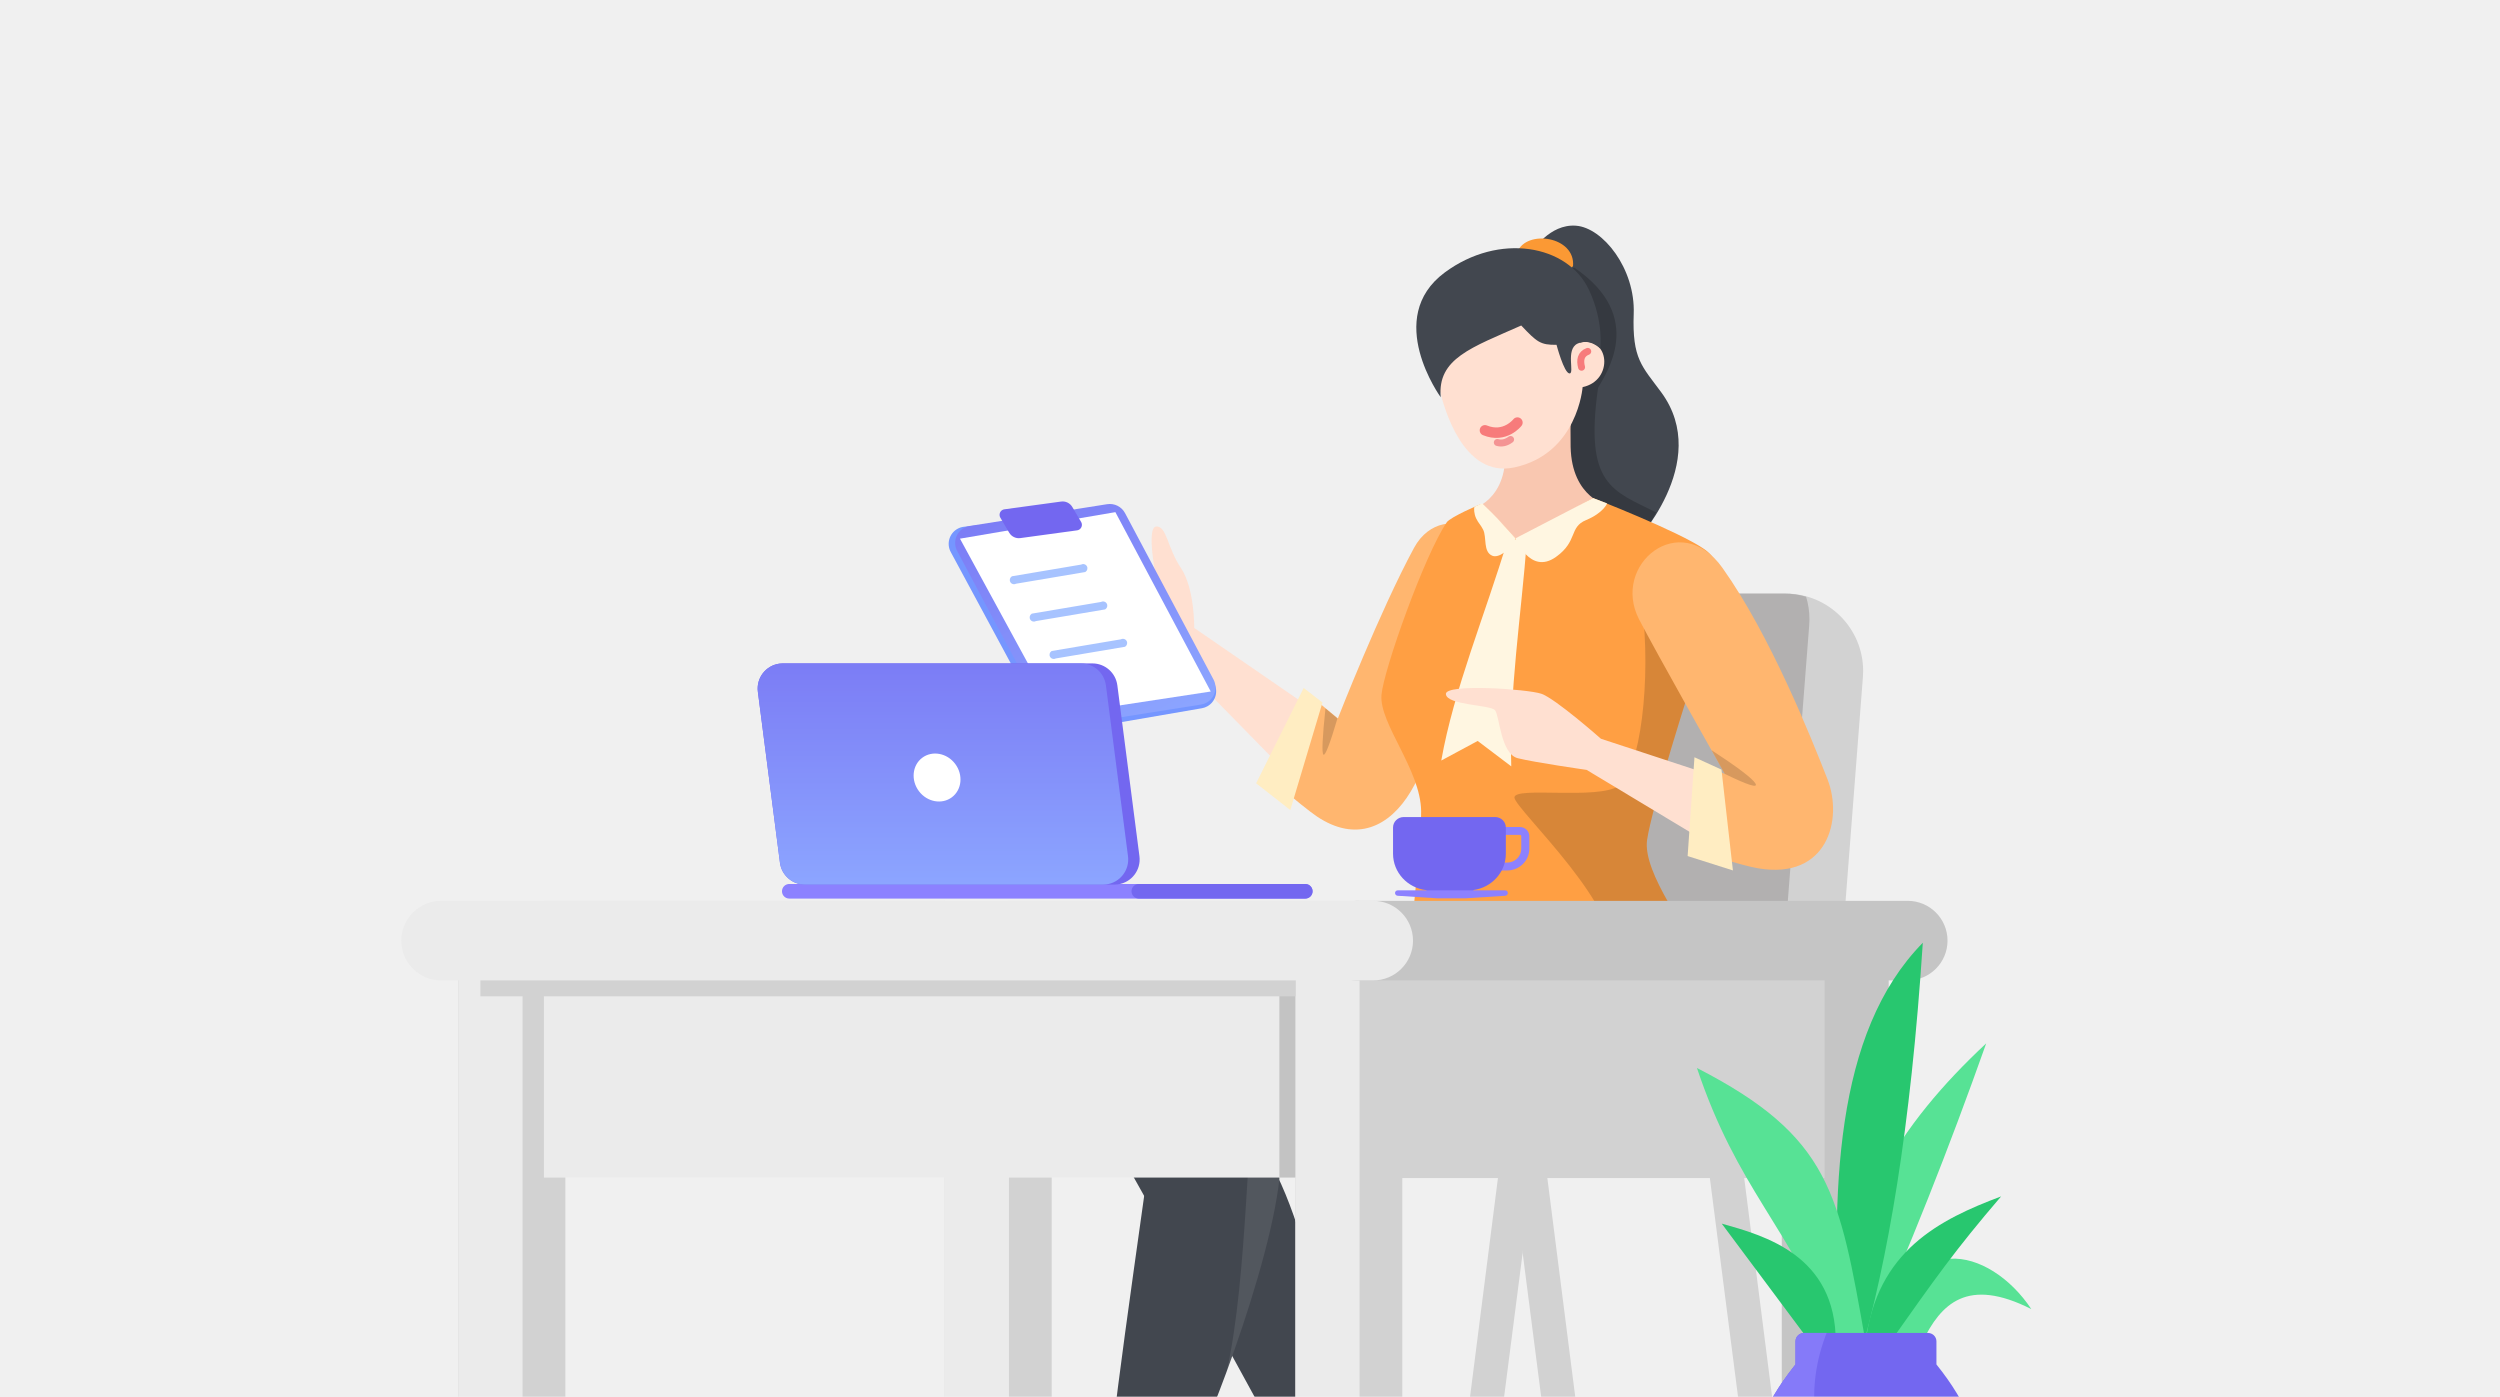
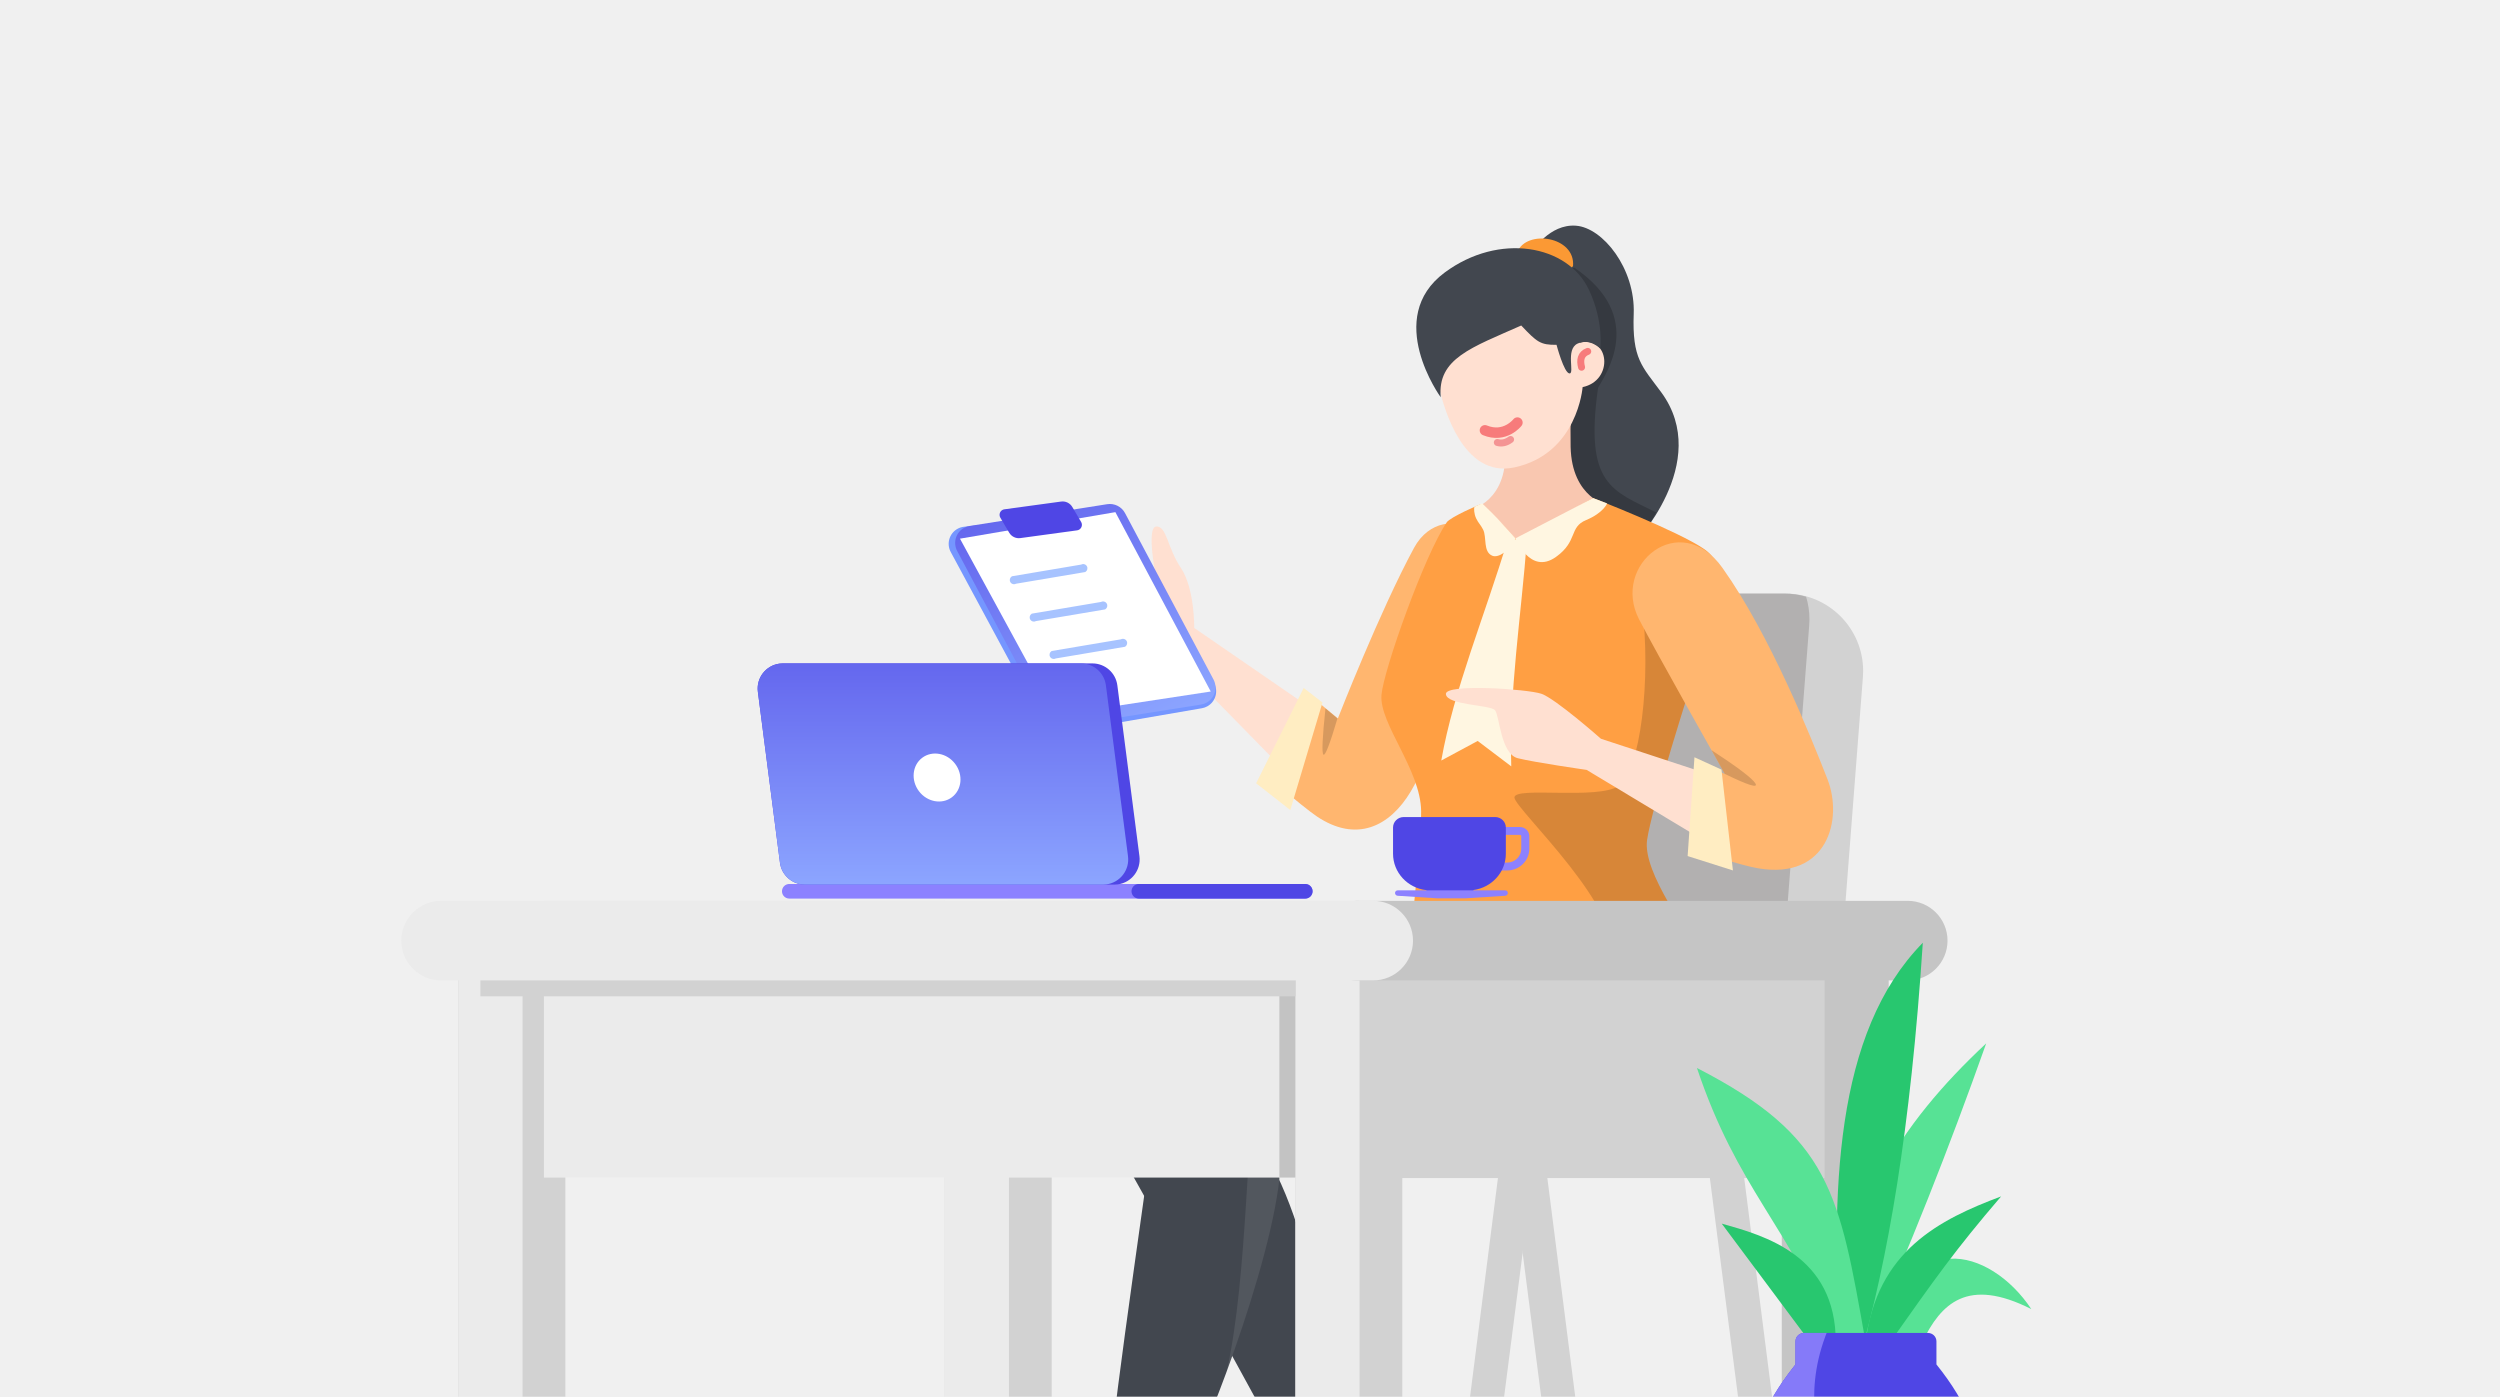
<svg xmlns="http://www.w3.org/2000/svg" xmlns:xlink="http://www.w3.org/1999/xlink" width="358px" height="200px" viewBox="0 0 358 200" version="1.1">
  <defs>
    <path d="M6,0 L352,0 C355.314,-6.08718376e-16 358,2.686 358,6 L358,200 L358,200 L0,200 L0,6 C-4.05812251e-16,2.686 2.686,6.08718376e-16 6,0 Z" id="path-1" />
    <linearGradient x1="68.669%" y1="-53.107%" x2="68.669%" y2="100%" id="linearGradient-3">
-       <stop stop-color="#7367F0" offset="0%" />
+       <stop stop-color="#4F46E5" offset="0%" />
      <stop stop-color="#8CA5FF" offset="100%" />
    </linearGradient>
    <linearGradient x1="68.669%" y1="-53.107%" x2="68.669%" y2="100%" id="linearGradient-4">
-       <stop stop-color="#7367F0" offset="0%" />
+       <stop stop-color="#4F46E5" offset="0%" />
      <stop stop-color="#8CA5FF" offset="100%" />
    </linearGradient>
    <path d="M7.952,0.064 L25.69,0.064 C26.366,0.064 26.914,0.603 26.914,1.268 L26.914,4.578 C31.399,10.144 33.642,15.71 33.642,21.277 C33.642,26.672 31.727,32.066 27.896,37.461 C27.668,37.784 27.293,37.976 26.894,37.976 L6.749,37.976 C6.349,37.976 5.975,37.784 5.746,37.461 C1.915,32.066 0,26.672 0,21.277 C0,15.815 2.159,10.354 6.477,4.893 L6.728,4.578 L6.728,1.268 C6.728,0.603 7.276,0.064 7.952,0.064 Z" id="path-5" />
  </defs>
  <g id="📝-Pages-New" stroke="none" stroke-width="1" fill="none" fill-rule="evenodd">
    <g id="Knowledge-Base" transform="translate(-670, -791)">
      <g id="Illustration" transform="translate(670, 791)">
        <mask id="mask-2" fill="white">
          <use xlink:href="#path-1" />
        </mask>
        <g id="Mask" />
        <g mask="url(#mask-2)">
          <g transform="translate(57, 30)">
            <g id="Chair4" transform="translate(121, 55)">
              <polygon id="Path" fill="#D2D2D2" points="38.077 71.363 28.831 143.879 33.679 143.815 42.925 72.042" />
              <polygon id="Path" fill="#D2D2D2" transform="translate(44.20678, 107.6211) scale(-1, 1) translate(-44.20678, -107.6211) " points="46.406 71.363 37.159 143.879 42.007 143.815 51.254 72.042" />
              <polygon id="Path" fill="#D2D2D2" transform="translate(72.39661, 107.6211) scale(-1, 1) translate(-72.39661, -107.6211) " points="74.596 71.363 65.349 143.879 70.197 143.815 79.444 72.042" />
              <path d="M0,75.186 C-5.12399906e-16,71.002 3.392,67.61 7.576,67.61 L36.218,67.61 C41.936,67.61 46.717,63.261 47.256,57.568 L51.76,10.042 C52.299,4.349 57.08,2.82683167e-15 62.798,0 L77.715,0 C83.839,6.51445281e-16 88.803,4.964 88.803,11.088 C88.803,11.374 88.792,11.659 88.77,11.944 L84.08,72.53 C83.633,78.304 78.817,82.762 73.025,82.762 L7.576,82.762 C3.392,82.762 5.12399906e-16,79.37 0,75.186 Z" id="Path" fill="#D2D2D2" />
              <path d="M77.51,-2.27373675e-13 C78.594,-2.27572851e-13 79.642,0.156 80.632,0.446 C80.945,1.469 81.113,2.555 81.113,3.68 C81.113,3.966 81.102,4.253 81.079,4.538 L76.394,64.893 C75.946,70.666 71.13,75.123 65.339,75.123 L0.071,75.123 L0.001,75.122 C0,75.073 9.36073955e-17,75.024 0,74.974 C6.90201459e-15,70.801 3.383,67.418 7.556,67.418 L36.107,67.418 C41.825,67.418 46.605,63.071 47.146,57.379 L51.645,10.039 C52.185,4.347 56.965,-2.24547053e-13 62.683,-2.27373675e-13 L77.51,-2.27373675e-13 Z" id="Combined-Shape" fill="#B2B0B0" />
            </g>
            <g id="Wom3.4" transform="translate(143, 100) scale(-1, 1) translate(-143, -100) translate(80, 0)">
              <g id="LLeg" transform="translate(28.09581, 104.5721)" fill="#42474F">
                <path d="M15.558,0.024 C22.487,0.333 61.05,8.844 68.057,10.29 C75.063,11.737 80.986,19.561 75.644,28.622 C69.643,38.793 54.16,67.679 50.401,74.191 C48.54,77.414 39.154,75.607 41.359,70.197 C45.469,60.113 47.378,34.78 57.857,25.544 C57.857,25.544 22.616,31.664 7.393,24.653 C-3.67,19.557 -1.167,-0.722 15.558,0.024 Z" id="Path" />
              </g>
              <g id="LArm" transform="translate(48.23367, 44.95087)">
                <path d="M43.754,14.969 C43.754,14.969 43.676,9.343 45.648,6.403 C47.62,3.463 47.698,0.34 49.191,0.442 C50.683,0.544 49.205,7.803 49.205,7.803 C49.205,7.803 51.099,7.081 52.459,6.168 C53.82,5.255 57.945,0.753 58.909,1.551 C60.543,2.91 57.911,10.578 56.477,12.111 C55.038,13.644 47.179,18.687 47.179,18.687 L27.93,38.329 L24.316,28.35 L43.754,14.969 Z" id="Path" fill="#FFE0D1" />
                <path d="M1.174,13.114 C4.398,20.574 10.299,34.278 12.732,38.367 C15.781,43.487 20.589,45.743 26.218,41.944 C27.214,41.272 29.23,39.651 32.266,37.082 L26.756,24.982 C24.374,26.944 23.183,27.925 23.183,27.925 C23.183,27.925 17.134,12.452 12.268,3.488 C8.054,-4.267 -3.732,1.772 1.174,13.114 Z" id="Path" fill="#FFB66F" />
                <path d="M23.245,27.933 C24.328,31.599 24.996,33.326 25.249,33.114 C25.503,32.902 25.406,30.696 24.959,26.496 L23.245,27.933 Z" id="Path" fill-opacity="0.16" fill="#000000" />
                <polygon id="Path-65" fill="#FFEDC2" points="25.387 25.652 29.994 41.05 34.888 37.217 28.077 23.567" />
              </g>
              <g id="Head" transform="translate(19.60132, 0)">
                <g id="Group-21" transform="translate(17.13841, 26.00611) rotate(12) translate(-17.13841, -26.00611) translate(4.638413, 2.506106)">
                  <path d="M15.016,2.524 C15.016,2.524 11.819,-0.875 8.127,0.216 C4.434,1.306 1.095,7.99 2.68,14.273 C4.258,20.557 3.073,21.85 1.159,26.085 C-3.983,37.477 9.656,46.638 9.656,46.638 L24.522,43.484 L19.211,15.738 L15.016,2.524 Z" id="Path" fill="#42474F" />
                  <path d="M9.606,6.059 C0.946,15.119 8.457,21.904 9.872,23.571 C14.734,36.855 10.866,38.412 5.454,42.76 L8.364,46.078 L16.706,42.599 L16.438,5.331 L9.606,6.059 Z" id="Path-50" fill-opacity="0.199" fill="#000000" />
                </g>
                <path d="M13.051,42.433 C13.051,42.433 18.329,41.374 18.485,33.986 C18.642,26.597 17.773,24.075 17.773,24.075 L27.726,23.895 C27.726,23.895 27.835,32.13 27.836,35.109 C27.841,42.351 33.426,43.191 33.426,43.191 C33.426,43.191 32.265,48.92 23.246,49.426 C16.204,49.822 13.051,42.433 13.051,42.433 Z" id="Path" fill="#F9C7B0" />
                <g id="Group-20" transform="translate(27.08848, 21.33915) rotate(12) translate(-27.08848, -21.33915) translate(13.58848, 5.339154)">
                  <path d="M1.995,4.913 C0.754,0.819 7.424,-1.657 9.383,1.292 C9.383,1.292 10.344,4.087 8.341,5.683 C5.631,7.835 1.995,4.913 1.995,4.913 Z" id="Path" fill="#FB9934" />
                  <path d="M3.36,15.846 C-1.08,15.674 -0.356,22.161 4.257,22.152 C4.257,22.152 6.936,31.367 16.237,31.367 C23.791,31.367 24.282,20.627 24.351,18.484 C24.425,16.2 24.434,8.695 24.434,8.695 L3.187,8.685 L3.36,15.846 Z" id="Path" fill="#FFE0D1" />
                  <path d="M5.69,19.846 C6.446,19.639 6.651,15.451 6.651,15.451 C8.913,15.003 9.311,14.493 11.02,11.694 C18.613,13.309 23.767,13.802 24.434,19.35 C24.434,19.35 30.136,6.54 20.146,1.987 C11.358,-2.013 2.087,1.745 0.469,8.729 C-0.677,13.659 0.637,17.28 0.637,17.28 C0.637,17.28 1.788,15.451 3.677,15.908 C5.567,16.365 4.934,20.052 5.69,19.846 Z" id="Path" fill="#42474F" />
                  <path d="M14.608,24.436 C14.608,24.436 16.137,26.901 19.119,26.027" id="Path" stroke="#F77B7B" stroke-width="1.5" stroke-linecap="round" transform="translate(16.86349, 25.32509) rotate(-18) translate(-16.86349, -25.32509) " />
                  <path d="M15.903,27.378 C16.603,27.671 17.267,27.671 17.848,27.334" id="Path" stroke="#F49494" stroke-linecap="round" transform="translate(16.87519, 27.46345) rotate(2) translate(-16.87519, -27.46345) " />
                  <path d="M3.565,19.444 C3.844,18.44 3.72,17.563 2.721,17.162" id="Path-8" stroke="#F77B7B" stroke-linecap="round" transform="translate(3.207757, 18.30307) rotate(-13) translate(-3.207757, -18.30307) " />
                </g>
              </g>
              <g id="Group-19" transform="translate(16.70562, 41.32406)">
                <path d="M34.241,0.88 C34.362,0.874 38.619,2.737 39.109,3.456 C42.302,8.137 48.165,24.612 48.466,28.186 C48.807,32.308 42.859,38.875 42.786,44.843 C42.721,50.812 45.33,68.784 44.318,70.463 C43.314,72.141 36.716,80.116 35.339,80.148 C33.955,80.181 32.921,75.994 30.824,76.085 C28.735,76.176 24.379,81.727 22.501,81.688 C20.631,81.647 1.248,69.377 2.729,65.882 C4.219,62.386 11.134,53.698 10.429,48.935 C9.733,44.173 4.171,26.592 2.163,20.609 C0.163,14.625 -1.448,9.859 2.284,7.284 C6.017,4.71 18.161,0 18.161,0 L29.035,6.078 C29.035,6.078 33.61,0.91 34.241,0.88 Z" id="Path" fill="#FF9F43" />
                <path d="M30.375,5.909 C33.636,16.745 38.112,27.423 39.904,37.585 L34.69,34.778 L29.881,38.419 C30.221,27.854 28.446,16.762 27.63,5.909 L30.375,5.909 Z" id="Path" fill="#FFF6E1" />
                <path d="M11.326,14.23 L11.202,15.106 C9.741,25.988 11.47,39.194 14.467,41.208 C17.525,43.265 29.43,41.247 29.43,42.875 C29.43,44.504 12.978,59.43 15.679,66.566 C17.164,70.489 16.667,73.978 14.187,77.033 L13.468,76.549 C7.848,72.741 1.883,67.879 2.729,65.882 C4.219,62.386 11.134,53.698 10.429,48.935 C9.761,44.363 4.608,27.978 2.42,21.381 L1.723,19.289 C0.913,16.837 0.239,14.615 0.076,12.698 L0.579,12.373 C8.614,7.226 12.197,7.845 11.326,14.23 L11.326,14.23 Z" id="Path" fill-opacity="0.16" fill="#000000" />
                <path d="M16.154,0.767 L18.161,0 L29.274,5.763 C29.274,5.763 27.184,11.076 23.484,8.43 C20.312,6.168 21.65,4.177 19.164,3.15 C16.687,2.123 16.154,0.767 16.154,0.767 Z" id="Path" fill="#FFF6E1" />
                <path d="M29.274,5.763 C30.079,7.551 31.717,8.596 32.563,8.271 C33.961,7.734 33.361,5.597 33.912,4.518 C34.306,3.752 34.561,3.636 34.906,2.917 C35.227,2.257 35.24,1.466 35.158,1.247 L34.065,0.751 C33.063,1.694 32.329,2.417 31.863,2.917 C31.283,3.541 30.419,4.49 29.274,5.763 Z" id="Path" fill="#FFF6E1" />
              </g>
              <g id="RArm" transform="translate(0, 47.66368)">
                <path d="M33.745,28.126 C33.745,28.126 40.288,22.348 42.29,21.678 C44.293,21.007 56.022,20.202 55.949,21.717 C55.864,23.34 49.564,23.247 48.912,24.045 C48.259,24.844 48.11,30.302 45.643,30.915 C43.18,31.528 35.798,32.584 35.798,32.584 L18.138,43.213 L17.383,33.501 L33.745,28.126 Z" id="Path" fill="#FFE0D1" />
                <path d="M16.341,3.661 C9.448,13.369 3.563,28.156 1.304,33.921 C-0.955,39.686 1.324,48.381 11.257,46.674 C12.375,46.482 14.188,46.001 16.696,45.23 L19.07,31.878 C17.029,32.733 16.008,33.161 16.008,33.161 C16.008,33.161 25.88,15.699 28.291,11.017 C32.318,3.2 22.412,-4.892 16.341,3.661 Z" id="Path" fill="#FFB66F" />
                <path d="M16.008,33.161 C12.665,34.79 11.204,35.247 11.624,34.53 C12.045,33.813 14.137,32.225 17.9,29.765 L16.008,33.161 Z" id="Path" fill-opacity="0.16" fill="#000000" />
                <polygon id="Path-64" fill="#FFEDC2" points="16.486 32.544 14.847 46.982 21.331 44.925 20.353 30.776" />
              </g>
              <g id="RLeg" transform="translate(15.94627, 101.5411)">
                <path d="M6.757,0.134 C-1.984,13.276 -1.129,22.783 9.321,28.653 C22.707,36.172 63.994,27.364 63.994,27.364 C63.994,27.364 63.262,33.248 63.994,38.496 C65.907,52.202 75.004,75.037 76.928,77.906 C79.59,81.874 87.697,78.881 87.85,75.577 C88.003,72.274 81.738,30.078 80.785,22.032 C79.838,13.985 76.846,12.816 68.106,10.617 C66.099,10.111 42.356,4.223 40.181,4.395 C27.723,5.378 16.581,3.957 6.757,0.134 Z" id="Path" fill="#42474F" />
                <path d="M16.28,26.462 C29.834,27.977 65.717,24.853 67.158,26.273 C68.534,27.628 68.304,51.208 71.391,64.855 C68.35,56.586 65.059,46.126 63.994,38.496 C63.262,33.248 63.994,27.364 63.994,27.364 L62.592,27.644 C55.277,29.062 21.363,35.15 9.321,28.653 C2.258,24.842 -0.475,18.942 1.123,10.952 C3.049,20.377 8.102,25.547 16.28,26.462 Z" id="Path" fill-opacity="0.192" fill="#FFFFFF" opacity="0.44" />
                <ellipse id="Oval" fill-opacity="0.192" fill="#FFFFFF" transform="translate(86.56548, 23.11196) rotate(13) translate(-86.56548, -23.11196) " cx="86.565" cy="23.112" rx="2.278" ry="4.168" />
                <ellipse id="Oval" fill-opacity="0.192" fill="#FFFFFF" transform="translate(75.93463, 20.45977) rotate(-16) translate(-75.93463, -20.45977) " cx="75.935" cy="20.46" rx="3.037" ry="4.547" />
              </g>
            </g>
            <g id="Example-Task1" transform="translate(97.77145, 58.16383) rotate(-28) translate(-97.77145, -58.16383) translate(85.27145, 37.16383)">
              <g id="Group-3" transform="translate(-0, -0)">
                <path d="M3.716,1.906 L22.562,9.467 C23.474,9.833 24.082,10.706 24.108,11.688 L24.819,38.439 C24.855,39.799 23.781,40.931 22.421,40.967 C22.137,40.975 21.855,40.933 21.585,40.845 L2.19,34.461 C1.184,34.13 0.502,33.193 0.496,32.135 L0.334,4.207 C0.326,2.846 1.423,1.737 2.784,1.729 C3.103,1.727 3.42,1.787 3.716,1.906 Z" id="Rectangle" fill="#7596FF" fill-rule="nonzero" />
                <path d="M4.482,2.186 L23.325,8.676 C24.32,9.019 24.987,9.954 24.987,11.006 L24.987,37.988 C24.987,39.348 23.884,40.452 22.523,40.452 C22.25,40.452 21.979,40.406 21.72,40.317 L2.877,33.827 C1.883,33.484 1.216,32.549 1.216,31.497 L1.216,4.515 C1.216,3.155 2.319,2.051 3.68,2.051 C3.953,2.051 4.224,2.097 4.482,2.186 Z" id="Rectangle" fill="url(#linearGradient-3)" />
                <polygon id="Rectangle" fill="#FFFFFF" fill-rule="nonzero" points="2.399 3.14 23.831 10.235 23.831 39.326 2.691 31.91" />
-                 <path d="M9.99,2.414 L17.686,5.25 C18.291,5.473 18.703,6.037 18.731,6.682 L18.84,9.177 C18.859,9.618 18.517,9.992 18.075,10.011 C17.969,10.016 17.863,9.999 17.764,9.962 L10.068,7.126 C9.463,6.903 9.051,6.339 9.023,5.695 L8.914,3.199 C8.895,2.758 9.238,2.384 9.679,2.365 C9.785,2.361 9.891,2.377 9.99,2.414 Z" id="Rectangle" fill="#7367F0" fill-rule="nonzero" />
+                 <path d="M9.99,2.414 L17.686,5.25 C18.291,5.473 18.703,6.037 18.731,6.682 L18.84,9.177 C18.859,9.618 18.517,9.992 18.075,10.011 C17.969,10.016 17.863,9.999 17.764,9.962 L10.068,7.126 C9.463,6.903 9.051,6.339 9.023,5.695 L8.914,3.199 C8.895,2.758 9.238,2.384 9.679,2.365 C9.785,2.361 9.891,2.377 9.99,2.414 Z" id="Rectangle" fill="#4F46E5" fill-rule="nonzero" />
                <path d="M15.985,14.567 C16.321,14.567 16.593,14.839 16.593,15.173 C16.593,15.484 16.358,15.74 16.056,15.775 L15.985,15.779 L6.456,12.605 C6.12,12.605 5.848,12.334 5.848,11.999 C5.848,11.688 6.083,11.432 6.385,11.397 L6.456,11.393 L15.985,14.567 Z" id="Path" fill="#A7C3FF" />
                <path d="M15.985,20.628 C16.321,20.628 16.593,20.899 16.593,21.234 C16.593,21.545 16.358,21.801 16.056,21.836 L15.985,21.84 L6.456,18.666 C6.12,18.666 5.848,18.394 5.848,18.06 C5.848,17.749 6.083,17.493 6.385,17.458 L6.456,17.454 L15.985,20.628 Z" id="Path" fill="#A7C3FF" />
                <path d="M15.985,26.689 C16.321,26.689 16.593,26.96 16.593,27.295 C16.593,27.605 16.358,27.862 16.056,27.897 L15.985,27.901 L6.456,24.726 C6.12,24.726 5.848,24.455 5.848,24.12 C5.848,23.809 6.083,23.553 6.385,23.518 L6.456,23.514 L15.985,26.689 Z" id="Path" fill="#A7C3FF" />
              </g>
            </g>
            <g id="Group-26" transform="translate(0, 99)">
              <g id="Group-25" transform="translate(8.649351, 0)">
                <polygon id="Rectangle" fill="#D2D2D2" points="69.648 3.799 84.956 3.799 84.956 100.493 69.648 100.493" />
                <polygon id="Rectangle" fill="#EBEBEB" points="69.648 -1.78512303e-13 78.833 -1.78512303e-13 78.833 100.493 69.648 100.493" />
                <polygon id="Rectangle" fill="#D2D2D2" points="1.05161699e-15 3.799 75.777 3.799 75.777 32.801 15.308 32.801 15.308 100.493 1.05161699e-15 100.493" />
                <polygon id="Rectangle" fill="#EBEBEB" points="1.01974981e-15 3.799 9.185 3.799 9.185 100.493 1.01974981e-15 100.493" />
              </g>
              <g id="Group-25">
                <polygon id="Rectangle" fill="#C5C5C5" points="198.15 3.799 213.459 3.799 213.459 100.493 198.15 100.493" />
                <polygon id="Rectangle" fill="#D2D2D2" points="128.503 3.799 204.28 3.799 204.28 39.699 143.811 39.699 143.811 100.493 128.503 100.493" />
                <polygon id="Rectangle" fill="#EBEBEB" points="20.89 -2.81575148e-13 137.599 -4.04882098e-13 137.599 39.628 20.89 39.628" />
                <polygon id="Rectangle" fill="#C3C3C3" points="126.207 3.799 135.392 3.799 135.392 39.628 126.207 39.628" />
                <polygon id="Rectangle" fill="#EBEBEB" points="128.503 3.799 137.688 3.799 137.688 100.493 128.503 100.493" />
                <path d="M137.299,0 L216.186,0 C219.333,2.97461293e-15 221.885,2.551 221.885,5.698 C221.885,8.845 219.333,11.396 216.186,11.396 L137.299,11.396 C134.152,11.396 131.601,8.845 131.601,5.698 C131.601,2.551 134.152,5.7810075e-16 137.299,0 Z" id="Rectangle" fill="#C5C5C5" />
                <polygon id="Rectangle" fill="#D2D2D2" points="11.794 2.279 128.503 2.279 128.503 13.676 11.794 13.676" />
                <path d="M6.164,-1.78139615e-14 L139.644,-1.78139615e-14 C142.791,6.58155786e-15 145.342,2.551 145.342,5.698 C145.342,8.845 142.791,11.396 139.644,11.396 L6.164,11.396 C3.017,11.396 0.466,8.845 0.466,5.698 C0.466,2.551 3.017,-1.90122176e-14 6.164,-1.78139615e-14 Z" id="Rectangle" fill="#EBEBEB" />
              </g>
            </g>
            <g id="Cup" transform="translate(152, 93) scale(-1, 1) translate(-152, -93) translate(142, 87)">
              <path d="M5.196,1.431 L1.346,1.431 C0.603,1.431 0,2.018 0,2.743 L0,4.541 C0,6.259 1.428,7.651 3.19,7.651 L5.196,7.651 C5.514,7.651 5.773,7.4 5.773,7.089 C5.773,6.778 5.514,6.526 5.196,6.526 L3.19,6.526 C2.065,6.526 1.154,5.638 1.154,4.541 L1.154,2.743 C1.154,2.64 1.24,2.556 1.346,2.556 L5.196,2.556 C5.514,2.556 5.773,2.304 5.773,1.993 C5.773,1.683 5.514,1.431 5.196,1.431 Z" id="Path" fill="#8C81FF" />
-               <path d="M17.979,0 C18.828,0 19.517,0.672 19.517,1.5 L19.517,5.25 C19.517,7.95 17.427,10.174 14.738,10.467 L14.737,11.25 L8.003,11.25 L8.003,10.45 C5.382,10.096 3.363,7.903 3.363,5.25 L3.363,1.5 C3.363,0.672 4.052,0 4.902,0 L17.979,0 Z" id="Path" fill="#7367F0" />
+               <path d="M17.979,0 C18.828,0 19.517,0.672 19.517,1.5 L19.517,5.25 C19.517,7.95 17.427,10.174 14.738,10.467 L14.737,11.25 L8.003,11.25 L8.003,10.45 C5.382,10.096 3.363,7.903 3.363,5.25 L3.363,1.5 C3.363,0.672 4.052,0 4.902,0 L17.979,0 Z" id="Path" fill="#4F46E5" />
              <path d="M3.452,10.5 L18.856,10.5 C19.063,10.5 19.231,10.668 19.231,10.875 C19.231,11.086 19.067,11.261 18.857,11.274 L13.196,11.641 L13.196,11.641 L9.157,11.641 L3.451,11.274 C3.241,11.261 3.077,11.086 3.077,10.875 C3.077,10.668 3.245,10.5 3.452,10.5 Z" id="Rectangle" fill="#8C81FF" />
            </g>
            <g id="FacingBack-Laptop3" transform="translate(51, 65)">
              <path d="M5.027,31.585 L78.915,31.585 C79.493,31.585 79.961,32.053 79.961,32.631 C79.961,33.209 79.493,33.677 78.915,33.677 L5.027,33.677 C4.45,33.677 3.981,33.209 3.981,32.631 C3.981,32.053 4.45,31.585 5.027,31.585 Z" id="Rectangle" fill="#8C81FF" />
-               <path d="M55.078,31.585 L78.915,31.585 C79.493,31.585 79.961,32.053 79.961,32.631 C79.961,33.209 79.493,33.677 78.915,33.677 L55.078,33.677 C54.5,33.677 54.032,33.209 54.032,32.631 C54.032,32.053 54.5,31.585 55.078,31.585 Z" id="Rectangle" fill="#7367F0" />
-               <path d="M4.095,0 L48.433,0 C50.243,-7.76541381e-16 51.772,1.344 52.004,3.138 L55.168,27.614 C55.423,29.586 54.031,31.391 52.059,31.646 C51.906,31.665 51.752,31.675 51.597,31.675 L7.26,31.675 C5.45,31.675 3.921,30.332 3.689,28.537 L0.525,4.062 C0.27,2.09 1.662,0.285 3.634,0.03 C3.787,0.01 3.941,2.8351131e-17 4.095,0 Z" id="Rectangle" fill="#7367F0" />
+               <path d="M55.078,31.585 L78.915,31.585 C79.493,31.585 79.961,32.053 79.961,32.631 C79.961,33.209 79.493,33.677 78.915,33.677 L55.078,33.677 C54.5,33.677 54.032,33.209 54.032,32.631 C54.032,32.053 54.5,31.585 55.078,31.585 Z" id="Rectangle" fill="#4F46E5" />
+               <path d="M4.095,0 L48.433,0 C50.243,-7.76541381e-16 51.772,1.344 52.004,3.138 L55.168,27.614 C55.423,29.586 54.031,31.391 52.059,31.646 C51.906,31.665 51.752,31.675 51.597,31.675 L7.26,31.675 C5.45,31.675 3.921,30.332 3.689,28.537 L0.525,4.062 C0.27,2.09 1.662,0.285 3.634,0.03 C3.787,0.01 3.941,2.8351131e-17 4.095,0 Z" id="Rectangle" fill="#4F46E5" />
              <path d="M4.095,0 L46.795,0 C48.605,9.99815459e-16 50.133,1.344 50.366,3.138 L53.53,27.614 C53.785,29.586 52.393,31.391 50.421,31.646 C50.268,31.665 50.114,31.675 49.959,31.675 L7.26,31.675 C5.45,31.675 3.921,30.332 3.689,28.537 L0.525,4.062 C0.27,2.09 1.662,0.285 3.634,0.03 C3.787,0.01 3.941,1.36061876e-15 4.095,0 Z" id="Rectangle" fill="url(#linearGradient-4)" />
              <ellipse id="Oval" fill="#FFFFFF" transform="translate(26.18607, 16.34168) rotate(-37) translate(-26.18607, -16.34168) " cx="26.186" cy="16.342" rx="3.249" ry="3.536" />
            </g>
            <g id="Group-79" transform="translate(186, 105)">
              <g id="Group-86">
                <path d="M23.979,58.234 C30.346,43.991 36.13,29.363 41.424,14.412 C29.228,25.78 19.744,39.63 21.095,58.234 L23.979,58.234 Z" id="Path-113" fill="#57E295" />
                <path d="M20.586,59.721 C19.079,35.435 19.718,12.88 32.347,0 C30.605,26.665 27.346,45.45 23.219,59.721 L20.586,59.721 Z" id="Rectangle" fill="#28C76F" />
                <path d="M20.007,57.192 C12.951,40.221 5.861,35.356 2.45563569e-14,17.935 C19.181,27.771 20.383,35.893 24.148,57.192 L20.007,57.192 Z" id="Path-112" fill="#57E295" />
                <path d="M16.209,57.192 L3.551,40.221 C9.665,41.944 19.883,44.735 19.883,57.192 L16.209,57.192 Z" id="Path-114" fill="#28C76F" />
                <path d="M28.048,57.192 L32.271,57.192 C34.954,51.651 38.735,47.837 47.884,52.461 C41.887,43.427 29.583,40.694 28.048,57.192 Z" id="Path-116" fill="#57E295" />
                <path d="M24.164,57.192 L27.675,57.192 C34.12,48.078 36.891,44.106 43.56,36.323 C34.774,39.62 25.756,44.106 24.164,57.192 Z" id="Path-117" fill="#28C76F" />
              </g>
              <g id="Group-85" transform="translate(7.384615, 55.8125)">
                <mask id="mask-6" fill="white">
                  <use xlink:href="#path-5" />
                </mask>
-                 <use id="Rectangle" fill="#7367F0" xlink:href="#path-5" />
+                 <use id="Rectangle" fill="#4F46E5" xlink:href="#path-5" />
                <path d="M-4.282,-0.978 L11.622,-0.978 C4.008,16.458 19.027,26.784 11.622,44.155 L-4.282,44.155 L-4.282,-0.978 Z" id="Rectangle" fill="#857AF9" mask="url(#mask-6)" />
              </g>
            </g>
          </g>
        </g>
      </g>
    </g>
  </g>
</svg>
